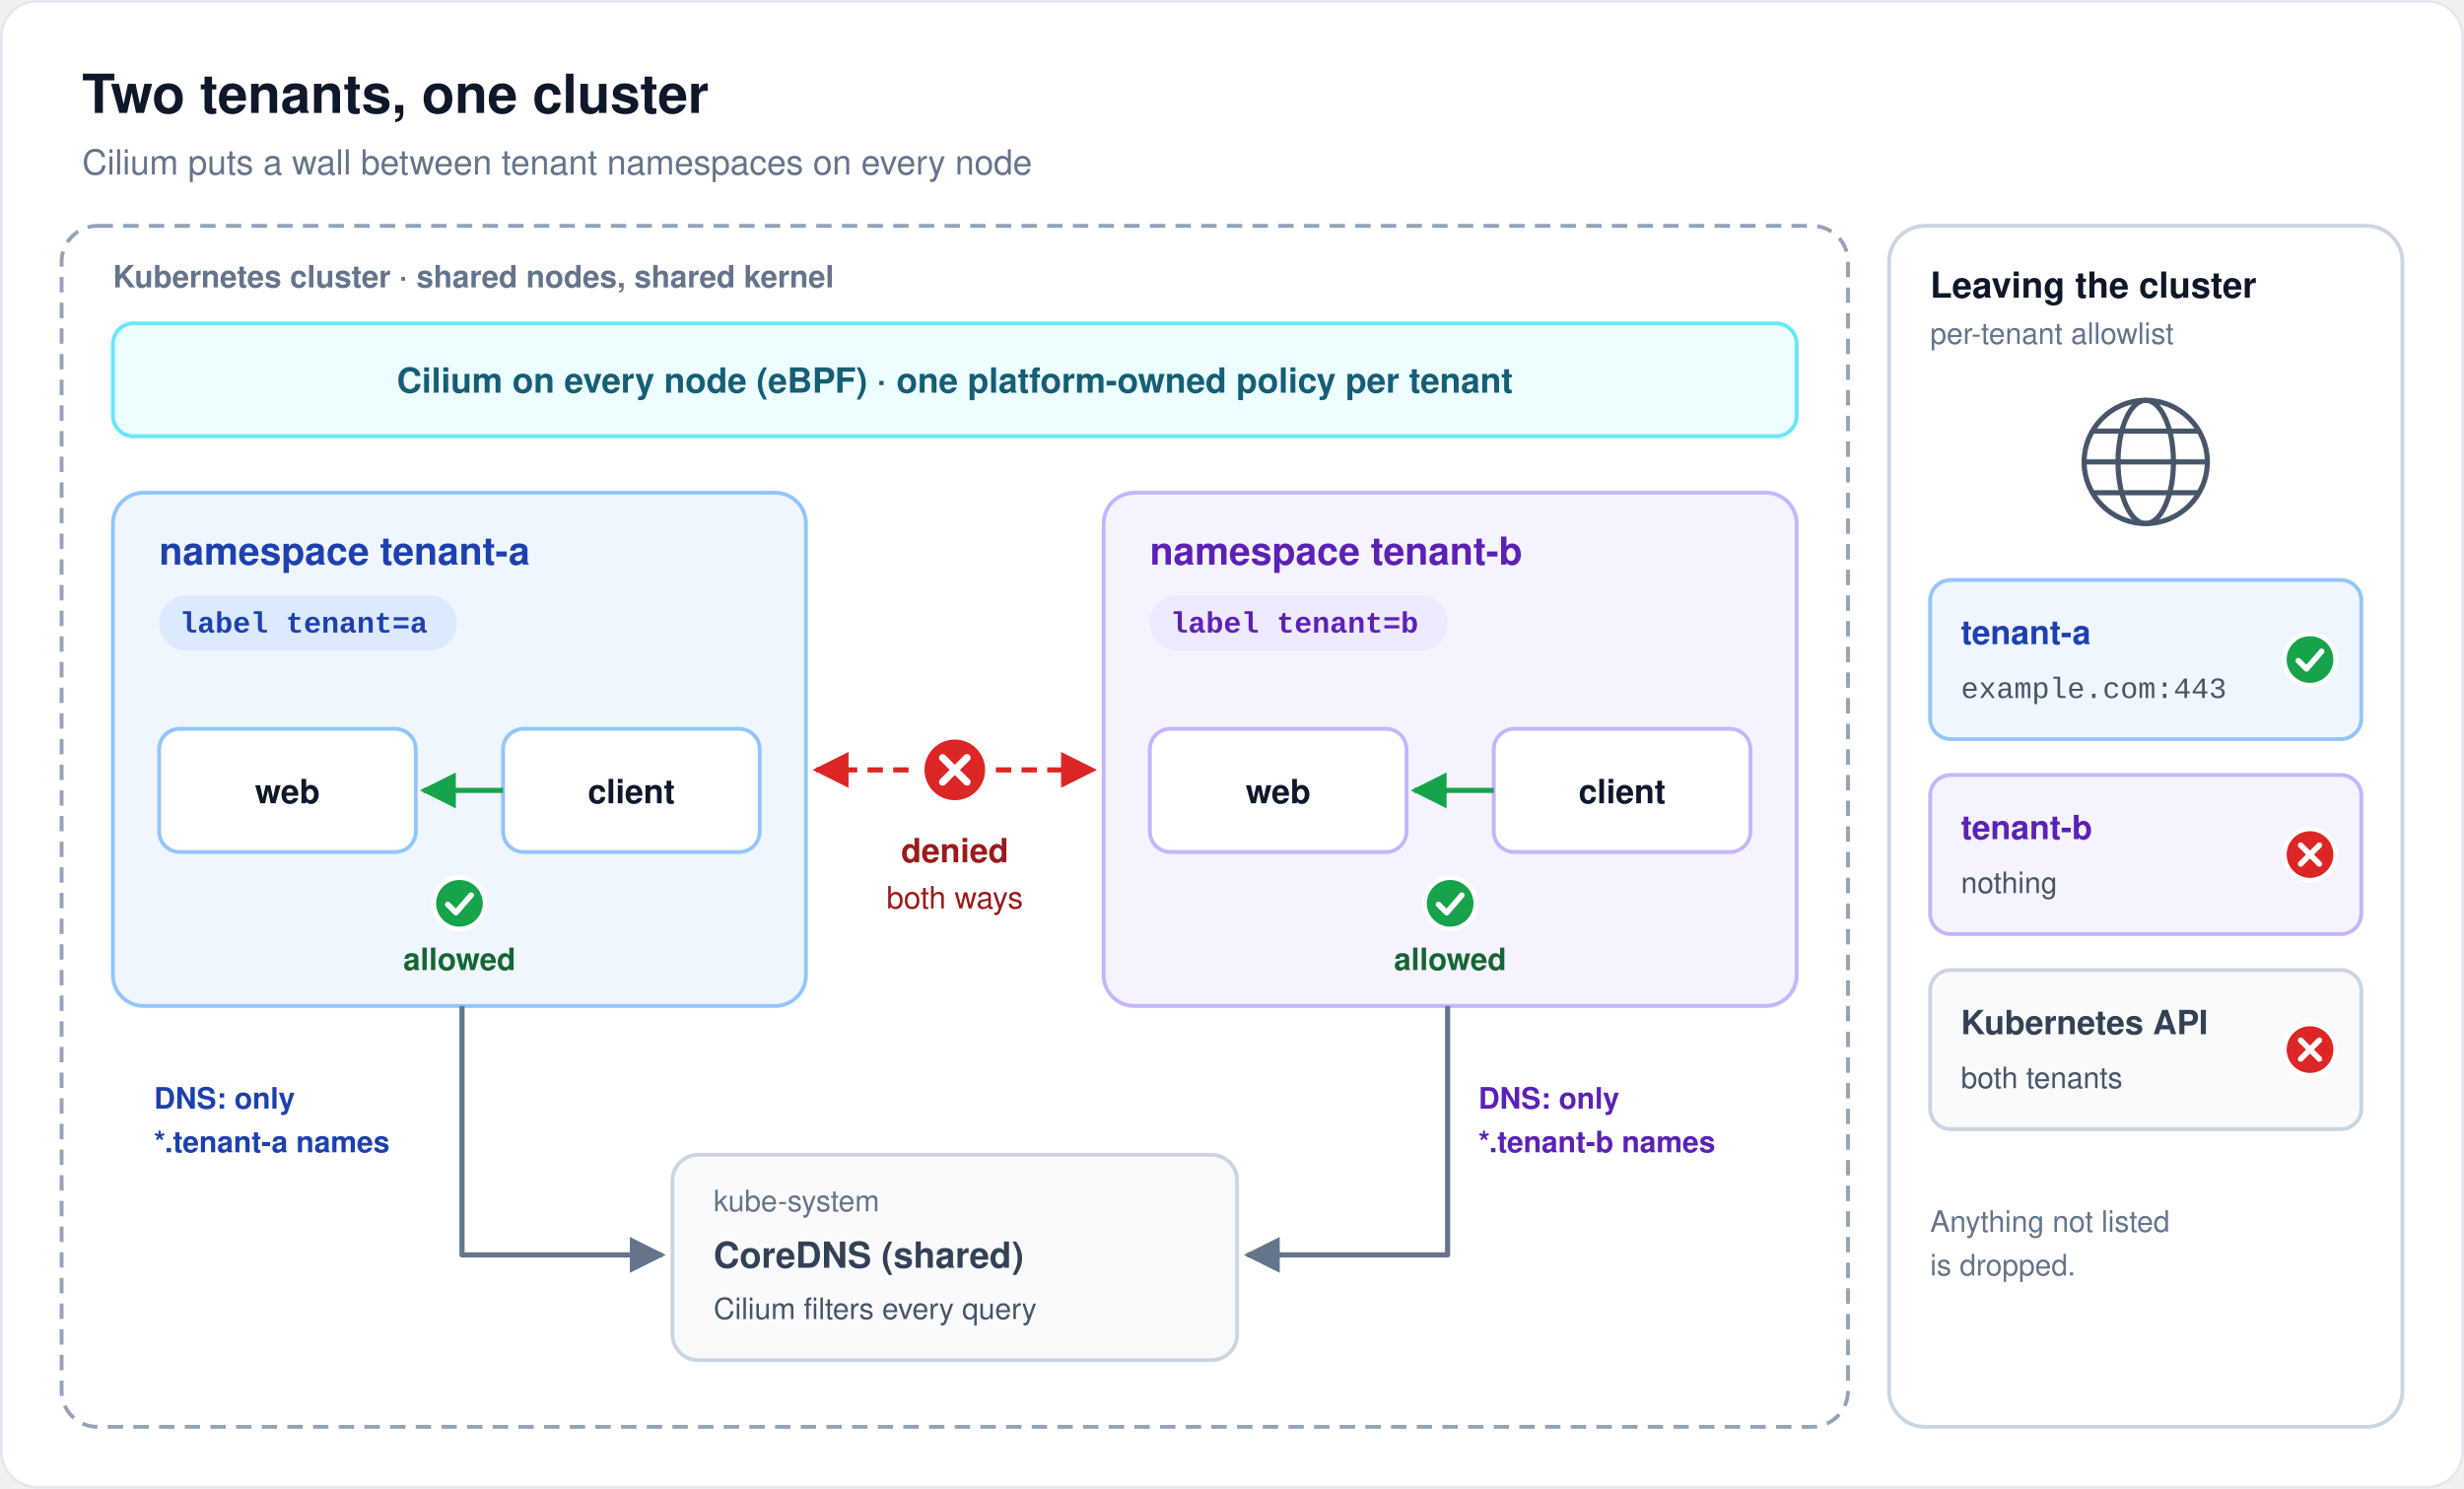
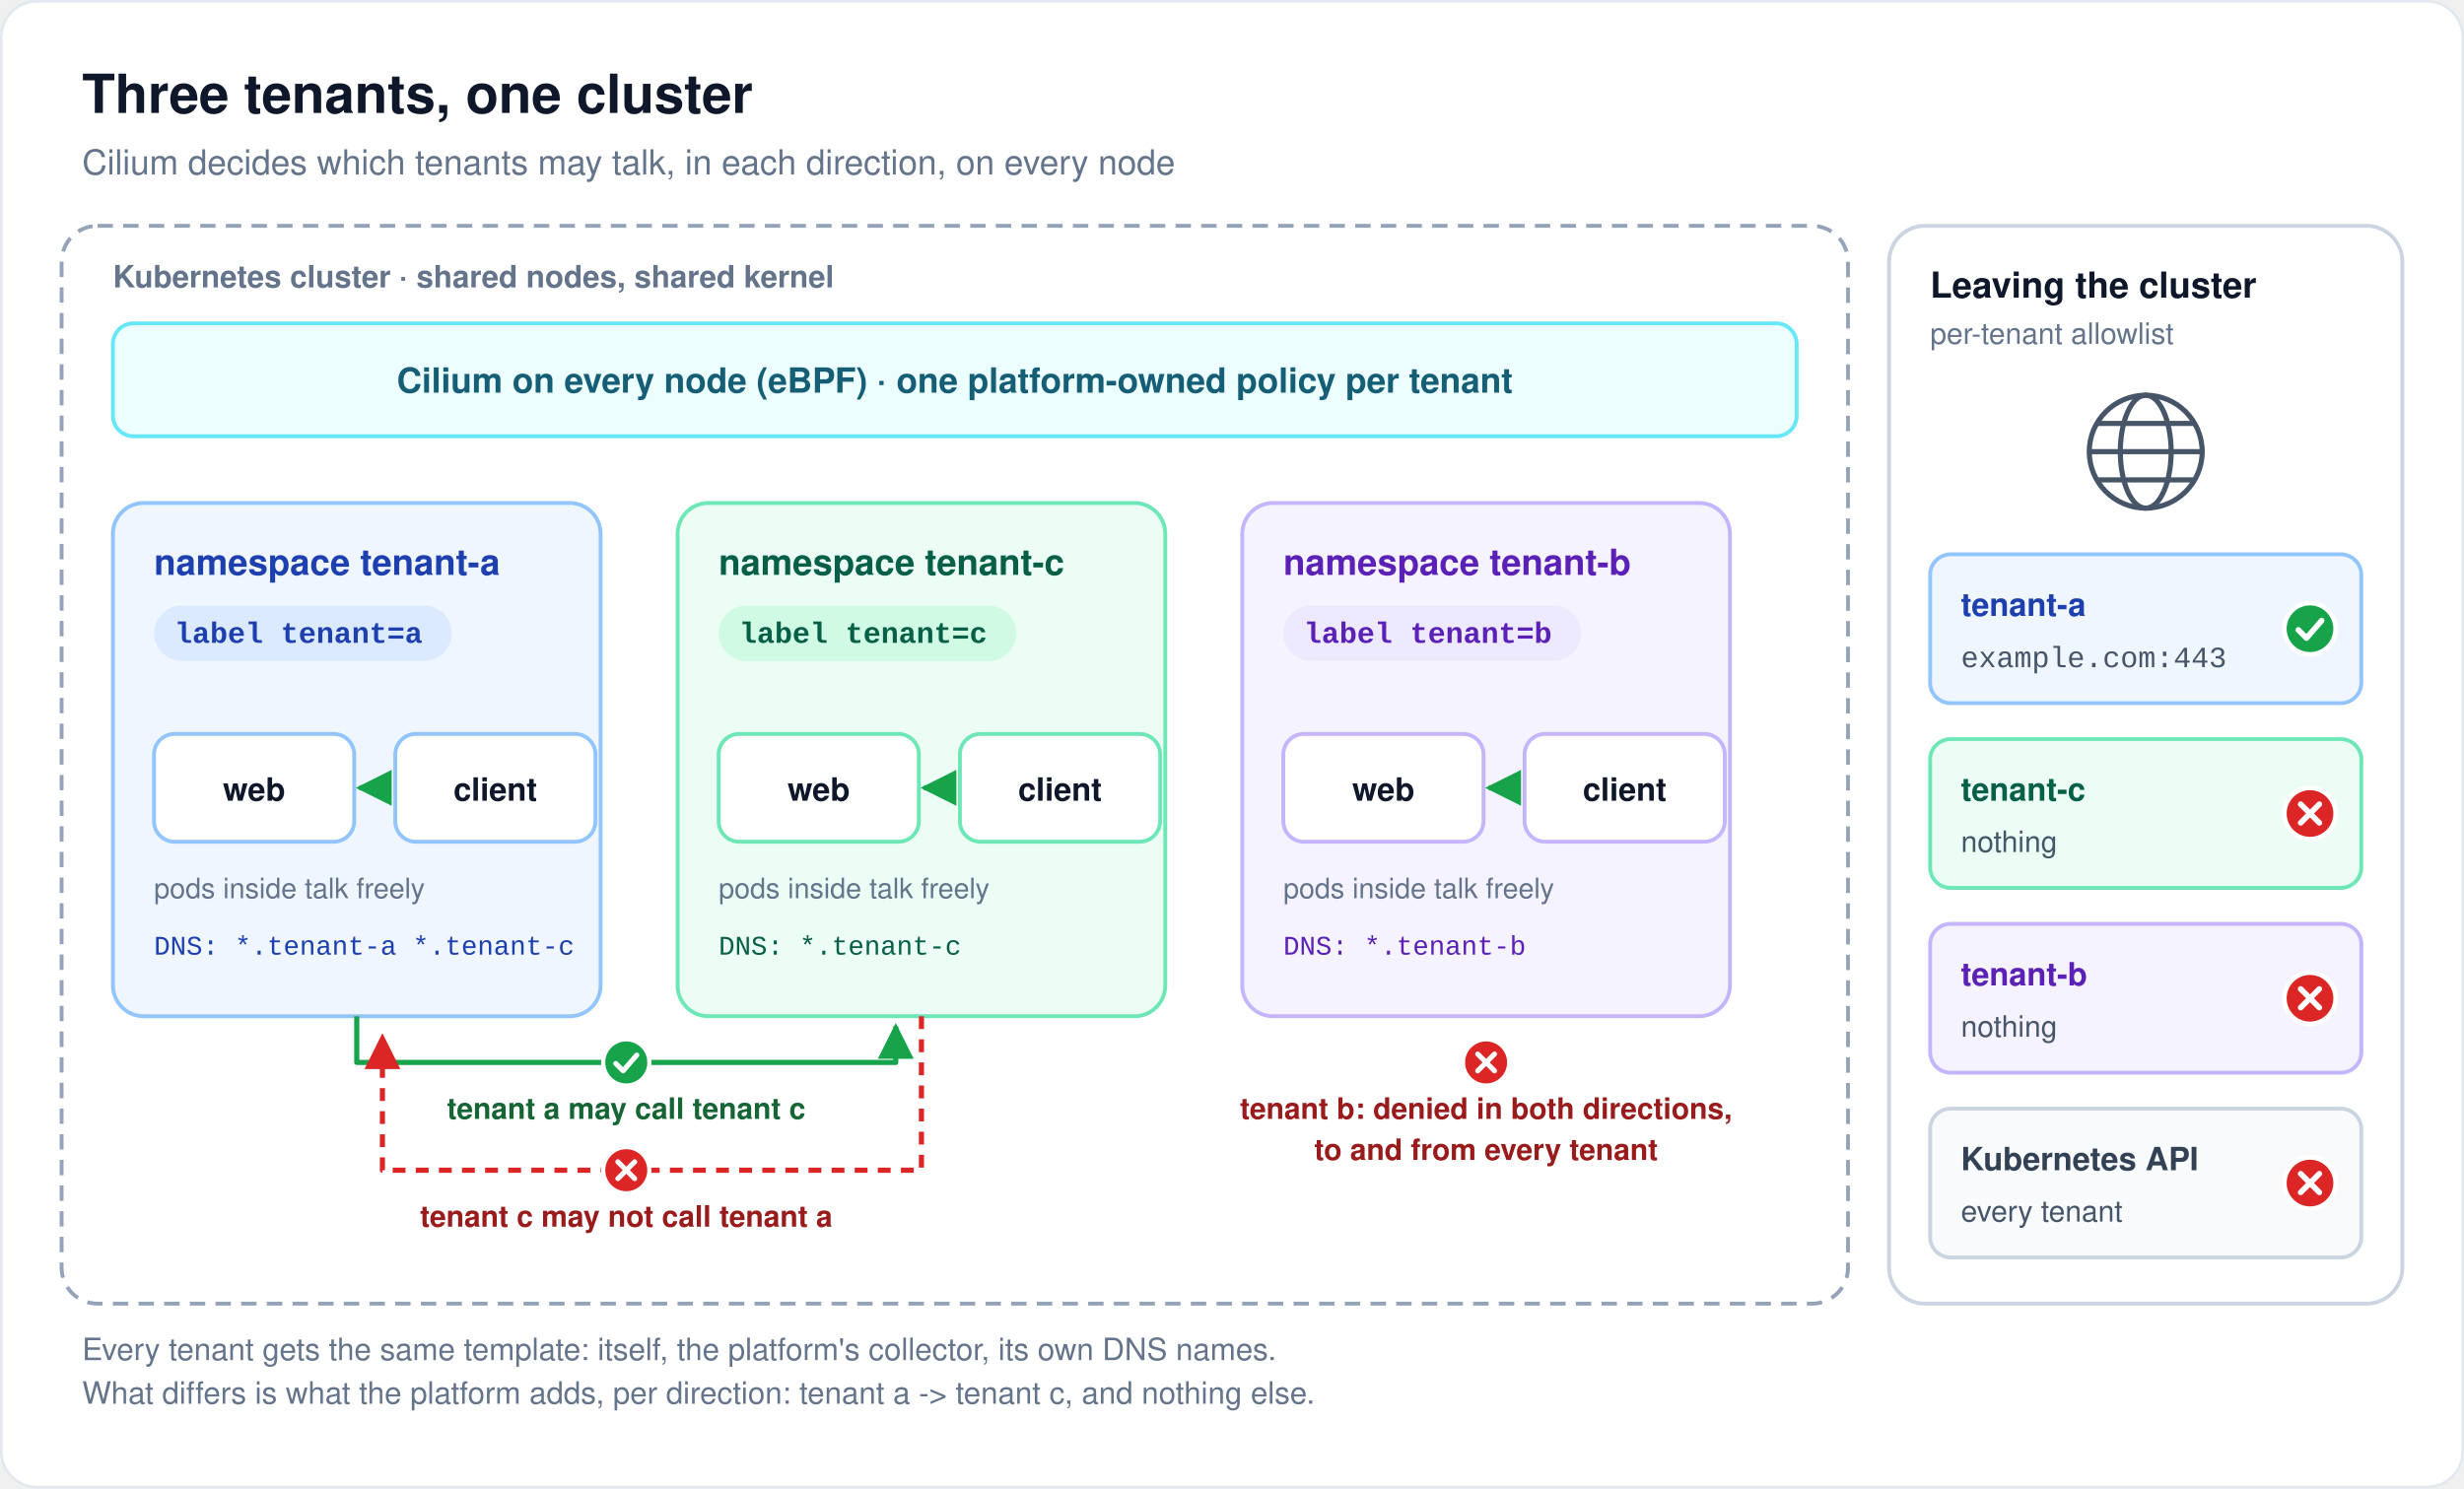
<svg xmlns="http://www.w3.org/2000/svg" width="960" height="580" viewBox="0 0 960 580" role="img" aria-labelledby="t">
  <defs>
    <marker id="ah16A34A" viewBox="0 0 10 10" refX="9" refY="5" markerWidth="7" markerHeight="7" orient="auto-start-reverse">
      <path d="M0,0 L10,5 L0,10 z" fill="#16A34A" />
-     </marker>
-     <marker id="ah64748B" viewBox="0 0 10 10" refX="9" refY="5" markerWidth="7" markerHeight="7" orient="auto-start-reverse">
-       <path d="M0,0 L10,5 L0,10 z" fill="#64748B" />
    </marker>
    <marker id="ahDC2626" viewBox="0 0 10 10" refX="9" refY="5" markerWidth="7" markerHeight="7" orient="auto-start-reverse">
      <path d="M0,0 L10,5 L0,10 z" fill="#DC2626" />
    </marker>
  </defs>
  <rect x="0.5" y="0.5" width="959" height="579" rx="14" fill="#FFFFFF" stroke="#E2E8F0" />
-   <text x="32" y="44" font-family="'Segoe UI', 'Helvetica Neue', Helvetica, Arial, sans-serif" font-size="21" font-weight="700" fill="#0F172A">Two tenants, one cluster</text>
-   <text x="32" y="68" font-family="'Segoe UI', 'Helvetica Neue', Helvetica, Arial, sans-serif" font-size="13.5" fill="#64748B">Cilium puts a wall between tenant namespaces on every node</text>
-   <rect x="24" y="88" width="696" height="468" rx="14" fill="#FFFFFF" stroke="#94A3B8" stroke-width="1.5" stroke-dasharray="6 4" />
+   <text x="32" y="44" font-family="'Segoe UI', 'Helvetica Neue', Helvetica, Arial, sans-serif" font-size="21" font-weight="700" fill="#0F172A">Three tenants, one cluster</text>
+   <text x="32" y="68" font-family="'Segoe UI', 'Helvetica Neue', Helvetica, Arial, sans-serif" font-size="13.5" fill="#64748B">Cilium decides which tenants may talk, in each direction, on every node</text>
+   <rect x="24" y="88" width="696" height="420" rx="14" fill="#FFFFFF" stroke="#94A3B8" stroke-width="1.5" stroke-dasharray="6 4" />
  <text x="44" y="112" font-family="'Segoe UI', 'Helvetica Neue', Helvetica, Arial, sans-serif" font-size="12" font-weight="600" fill="#64748B" text-anchor="start">Kubernetes cluster  ·  shared nodes, shared kernel</text>
  <rect x="44" y="126" width="656" height="44" rx="8" fill="#ECFEFF" stroke="#67E8F9" stroke-width="1.5" />
  <text x="372" y="153" font-family="'Segoe UI', 'Helvetica Neue', Helvetica, Arial, sans-serif" font-size="13.5" font-weight="600" fill="#155E75" text-anchor="middle">Cilium on every node (eBPF)  ·  one platform-owned policy per tenant</text>
-   <rect x="44" y="192" width="270" height="200" rx="12" fill="#EFF6FF" stroke="#93C5FD" stroke-width="1.5" />
-   <text x="62" y="220" font-family="'Segoe UI', 'Helvetica Neue', Helvetica, Arial, sans-serif" font-size="15" font-weight="700" fill="#1E40AF" text-anchor="start">namespace tenant-a</text>
-   <rect x="62" y="232" width="116" height="21.5" rx="10.75" fill="#DBEAFE" />
-   <text x="70" y="246.5" font-family="Consolas, 'SFMono-Regular', 'Liberation Mono', Menlo, monospace" font-size="11.5" font-weight="600" fill="#1E40AF" text-anchor="start">label tenant=a</text>
-   <rect x="62" y="284" width="100" height="48" rx="8" fill="#FFFFFF" stroke="#93C5FD" stroke-width="1.5" />
-   <text x="112" y="313" font-family="'Segoe UI', 'Helvetica Neue', Helvetica, Arial, sans-serif" font-size="13" font-weight="600" fill="#0F172A" text-anchor="middle">web</text>
-   <rect x="196" y="284" width="100" height="48" rx="8" fill="#FFFFFF" stroke="#93C5FD" stroke-width="1.5" />
-   <text x="246" y="313" font-family="'Segoe UI', 'Helvetica Neue', Helvetica, Arial, sans-serif" font-size="13" font-weight="600" fill="#0F172A" text-anchor="middle">client</text>
-   <path d="M196,308 L165,308" fill="none" stroke="#16A34A" stroke-width="2" stroke-linejoin="round" marker-end="url(#ah16A34A)" />
-   <g transform="translate(179,352) scale(0.9090909)">
+   <rect x="44" y="196" width="190" height="200" rx="12" fill="#EFF6FF" stroke="#93C5FD" stroke-width="1.5" />
+   <text x="60" y="224" font-family="'Segoe UI', 'Helvetica Neue', Helvetica, Arial, sans-serif" font-size="14" font-weight="700" fill="#1E40AF" text-anchor="start">namespace tenant-a</text>
+   <rect x="60" y="236" width="116" height="21.5" rx="10.75" fill="#DBEAFE" />
+   <text x="68" y="250.5" font-family="Consolas, 'SFMono-Regular', 'Liberation Mono', Menlo, monospace" font-size="11.5" font-weight="600" fill="#1E40AF" text-anchor="start">label tenant=a</text>
+   <rect x="60" y="286" width="78" height="42" rx="8" fill="#FFFFFF" stroke="#93C5FD" stroke-width="1.5" />
+   <text x="99" y="312" font-family="'Segoe UI', 'Helvetica Neue', Helvetica, Arial, sans-serif" font-size="12.5" font-weight="600" fill="#0F172A" text-anchor="middle">web</text>
+   <rect x="154" y="286" width="78" height="42" rx="8" fill="#FFFFFF" stroke="#93C5FD" stroke-width="1.5" />
+   <text x="193" y="312" font-family="'Segoe UI', 'Helvetica Neue', Helvetica, Arial, sans-serif" font-size="12.5" font-weight="600" fill="#0F172A" text-anchor="middle">client</text>
+   <path d="M152,307 L140,307" fill="none" stroke="#16A34A" stroke-width="2" stroke-linejoin="round" marker-end="url(#ah16A34A)" />
+   <text x="60" y="350" font-family="'Segoe UI', 'Helvetica Neue', Helvetica, Arial, sans-serif" font-size="11" font-weight="400" fill="#64748B" text-anchor="start">pods inside talk freely</text>
+   <text x="60" y="372" font-family="Consolas, 'SFMono-Regular', 'Liberation Mono', Menlo, monospace" font-size="10.5" font-weight="400" fill="#1E40AF" text-anchor="start">DNS: *.tenant-a *.tenant-c</text>
+   <rect x="264" y="196" width="190" height="200" rx="12" fill="#ECFDF5" stroke="#6EE7B7" stroke-width="1.5" />
+   <text x="280" y="224" font-family="'Segoe UI', 'Helvetica Neue', Helvetica, Arial, sans-serif" font-size="14" font-weight="700" fill="#065F46" text-anchor="start">namespace tenant-c</text>
+   <rect x="280" y="236" width="116" height="21.5" rx="10.75" fill="#D1FAE5" />
+   <text x="288" y="250.5" font-family="Consolas, 'SFMono-Regular', 'Liberation Mono', Menlo, monospace" font-size="11.5" font-weight="600" fill="#065F46" text-anchor="start">label tenant=c</text>
+   <rect x="280" y="286" width="78" height="42" rx="8" fill="#FFFFFF" stroke="#6EE7B7" stroke-width="1.5" />
+   <text x="319" y="312" font-family="'Segoe UI', 'Helvetica Neue', Helvetica, Arial, sans-serif" font-size="12.5" font-weight="600" fill="#0F172A" text-anchor="middle">web</text>
+   <rect x="374" y="286" width="78" height="42" rx="8" fill="#FFFFFF" stroke="#6EE7B7" stroke-width="1.5" />
+   <text x="413" y="312" font-family="'Segoe UI', 'Helvetica Neue', Helvetica, Arial, sans-serif" font-size="12.5" font-weight="600" fill="#0F172A" text-anchor="middle">client</text>
+   <path d="M372,307 L360,307" fill="none" stroke="#16A34A" stroke-width="2" stroke-linejoin="round" marker-end="url(#ah16A34A)" />
+   <text x="280" y="350" font-family="'Segoe UI', 'Helvetica Neue', Helvetica, Arial, sans-serif" font-size="11" font-weight="400" fill="#64748B" text-anchor="start">pods inside talk freely</text>
+   <text x="280" y="372" font-family="Consolas, 'SFMono-Regular', 'Liberation Mono', Menlo, monospace" font-size="10.5" font-weight="400" fill="#065F46" text-anchor="start">DNS: *.tenant-c</text>
+   <rect x="484" y="196" width="190" height="200" rx="12" fill="#F5F3FF" stroke="#C4B5FD" stroke-width="1.5" />
+   <text x="500" y="224" font-family="'Segoe UI', 'Helvetica Neue', Helvetica, Arial, sans-serif" font-size="14" font-weight="700" fill="#5B21B6" text-anchor="start">namespace tenant-b</text>
+   <rect x="500" y="236" width="116" height="21.5" rx="10.75" fill="#EDE9FE" />
+   <text x="508" y="250.5" font-family="Consolas, 'SFMono-Regular', 'Liberation Mono', Menlo, monospace" font-size="11.5" font-weight="600" fill="#5B21B6" text-anchor="start">label tenant=b</text>
+   <rect x="500" y="286" width="78" height="42" rx="8" fill="#FFFFFF" stroke="#C4B5FD" stroke-width="1.5" />
+   <text x="539" y="312" font-family="'Segoe UI', 'Helvetica Neue', Helvetica, Arial, sans-serif" font-size="12.5" font-weight="600" fill="#0F172A" text-anchor="middle">web</text>
+   <rect x="594" y="286" width="78" height="42" rx="8" fill="#FFFFFF" stroke="#C4B5FD" stroke-width="1.5" />
+   <text x="633" y="312" font-family="'Segoe UI', 'Helvetica Neue', Helvetica, Arial, sans-serif" font-size="12.5" font-weight="600" fill="#0F172A" text-anchor="middle">client</text>
+   <path d="M592,307 L580,307" fill="none" stroke="#16A34A" stroke-width="2" stroke-linejoin="round" marker-end="url(#ah16A34A)" />
+   <text x="500" y="350" font-family="'Segoe UI', 'Helvetica Neue', Helvetica, Arial, sans-serif" font-size="11" font-weight="400" fill="#64748B" text-anchor="start">pods inside talk freely</text>
+   <text x="500" y="372" font-family="Consolas, 'SFMono-Regular', 'Liberation Mono', Menlo, monospace" font-size="10.5" font-weight="400" fill="#5B21B6" text-anchor="start">DNS: *.tenant-b</text>
+   <path d="M139,396 L139,414 L349,414 L349,400" fill="none" stroke="#16A34A" stroke-width="2" stroke-linejoin="round" marker-end="url(#ah16A34A)" />
+   <g transform="translate(244,414) scale(0.8181818)">
    <circle r="11" fill="#16A34A" stroke="#FFFFFF" stroke-width="2" />
    <path d="M-5,0.5 L-1.5,4 L5,-3.5" fill="none" stroke="#FFFFFF" stroke-width="2.4" stroke-linecap="round" stroke-linejoin="round" />
  </g>
-   <text x="179" y="378" font-family="'Segoe UI', 'Helvetica Neue', Helvetica, Arial, sans-serif" font-size="12" font-weight="600" fill="#166534" text-anchor="middle">allowed</text>
-   <rect x="430" y="192" width="270" height="200" rx="12" fill="#F5F3FF" stroke="#C4B5FD" stroke-width="1.5" />
-   <text x="448" y="220" font-family="'Segoe UI', 'Helvetica Neue', Helvetica, Arial, sans-serif" font-size="15" font-weight="700" fill="#5B21B6" text-anchor="start">namespace tenant-b</text>
-   <rect x="448" y="232" width="116" height="21.5" rx="10.75" fill="#EDE9FE" />
-   <text x="456" y="246.5" font-family="Consolas, 'SFMono-Regular', 'Liberation Mono', Menlo, monospace" font-size="11.5" font-weight="600" fill="#5B21B6" text-anchor="start">label tenant=b</text>
-   <rect x="448" y="284" width="100" height="48" rx="8" fill="#FFFFFF" stroke="#C4B5FD" stroke-width="1.5" />
-   <text x="498" y="313" font-family="'Segoe UI', 'Helvetica Neue', Helvetica, Arial, sans-serif" font-size="13" font-weight="600" fill="#0F172A" text-anchor="middle">web</text>
-   <rect x="582" y="284" width="100" height="48" rx="8" fill="#FFFFFF" stroke="#C4B5FD" stroke-width="1.5" />
-   <text x="632" y="313" font-family="'Segoe UI', 'Helvetica Neue', Helvetica, Arial, sans-serif" font-size="13" font-weight="600" fill="#0F172A" text-anchor="middle">client</text>
-   <path d="M582,308 L551,308" fill="none" stroke="#16A34A" stroke-width="2" stroke-linejoin="round" marker-end="url(#ah16A34A)" />
-   <g transform="translate(565,352) scale(0.9090909)">
+   <text x="244" y="436" font-family="'Segoe UI', 'Helvetica Neue', Helvetica, Arial, sans-serif" font-size="11.5" font-weight="600" fill="#166534" text-anchor="middle">tenant a may call tenant c</text>
+   <path d="M359,396 L359,456 L149,456 L149,404" fill="none" stroke="#DC2626" stroke-width="2" stroke-linejoin="round" stroke-dasharray="5 4" marker-end="url(#ahDC2626)" />
+   <g transform="translate(244,456) scale(0.8181818)">
+     <circle r="11" fill="#DC2626" stroke="#FFFFFF" stroke-width="2" />
+     <path d="M-4,-4 L4,4 M4,-4 L-4,4" fill="none" stroke="#FFFFFF" stroke-width="2.4" stroke-linecap="round" />
+   </g>
+   <text x="244" y="478" font-family="'Segoe UI', 'Helvetica Neue', Helvetica, Arial, sans-serif" font-size="11.5" font-weight="600" fill="#991B1B" text-anchor="middle">tenant c may not call tenant a</text>
+   <g transform="translate(579,414) scale(0.8181818)">
+     <circle r="11" fill="#DC2626" stroke="#FFFFFF" stroke-width="2" />
+     <path d="M-4,-4 L4,4 M4,-4 L-4,4" fill="none" stroke="#FFFFFF" stroke-width="2.4" stroke-linecap="round" />
+   </g>
+   <text x="579" y="436" font-family="'Segoe UI', 'Helvetica Neue', Helvetica, Arial, sans-serif" font-size="11.5" font-weight="600" fill="#991B1B" text-anchor="middle">tenant b: denied in both directions,</text>
+   <text x="579" y="452" font-family="'Segoe UI', 'Helvetica Neue', Helvetica, Arial, sans-serif" font-size="11.5" font-weight="600" fill="#991B1B" text-anchor="middle">to and from every tenant</text>
+   <rect x="736" y="88" width="200" height="420" rx="14" fill="#FFFFFF" stroke="#CBD5E1" stroke-width="1.5" />
+   <text x="752" y="116" font-family="'Segoe UI', 'Helvetica Neue', Helvetica, Arial, sans-serif" font-size="14" font-weight="700" fill="#0F172A" text-anchor="start">Leaving the cluster</text>
+   <text x="752" y="134" font-family="'Segoe UI', 'Helvetica Neue', Helvetica, Arial, sans-serif" font-size="11.5" font-weight="400" fill="#64748B" text-anchor="start">per-tenant allowlist</text>
+   <g fill="none" stroke="#475569" stroke-width="2">
+     <circle cx="836" cy="176" r="22" />
+     <ellipse cx="836" cy="176" rx="9.9" ry="22" />
+     <path d="M814,176 L858,176 M816.86,165.0 L855.14,165.0 M816.86,187.0 L855.14,187.0" />
+   </g>
+   <rect x="752" y="216" width="168" height="58" rx="8" fill="#EFF6FF" stroke="#93C5FD" stroke-width="1.5" />
+   <text x="764" y="240" font-family="'Segoe UI', 'Helvetica Neue', Helvetica, Arial, sans-serif" font-size="12.5" font-weight="700" fill="#1E40AF" text-anchor="start">tenant-a</text>
+   <text x="764" y="260" font-family="Consolas, 'SFMono-Regular', 'Liberation Mono', Menlo, monospace" font-size="11.5" font-weight="400" fill="#475569" text-anchor="start">example.com:443</text>
+   <g transform="translate(900,245) scale(0.9090909)">
    <circle r="11" fill="#16A34A" stroke="#FFFFFF" stroke-width="2" />
    <path d="M-5,0.5 L-1.5,4 L5,-3.5" fill="none" stroke="#FFFFFF" stroke-width="2.4" stroke-linecap="round" stroke-linejoin="round" />
  </g>
-   <text x="565" y="378" font-family="'Segoe UI', 'Helvetica Neue', Helvetica, Arial, sans-serif" font-size="12" font-weight="600" fill="#166534" text-anchor="middle">allowed</text>
-   <path d="M318,300 L426,300" fill="none" stroke="#DC2626" stroke-width="2" stroke-linejoin="round" stroke-dasharray="6 4" marker-end="url(#ahDC2626)" marker-start="url(#ahDC2626)" />
-   <g transform="translate(372,300) scale(1.181818)">
+   <rect x="752" y="288" width="168" height="58" rx="8" fill="#ECFDF5" stroke="#6EE7B7" stroke-width="1.5" />
+   <text x="764" y="312" font-family="'Segoe UI', 'Helvetica Neue', Helvetica, Arial, sans-serif" font-size="12.5" font-weight="700" fill="#065F46" text-anchor="start">tenant-c</text>
+   <text x="764" y="332" font-family="'Segoe UI', 'Helvetica Neue', Helvetica, Arial, sans-serif" font-size="11.5" font-weight="400" fill="#475569" text-anchor="start">nothing</text>
+   <g transform="translate(900,317) scale(0.9090909)">
    <circle r="11" fill="#DC2626" stroke="#FFFFFF" stroke-width="2" />
    <path d="M-4,-4 L4,4 M4,-4 L-4,4" fill="none" stroke="#FFFFFF" stroke-width="2.4" stroke-linecap="round" />
  </g>
-   <text x="372" y="336" font-family="'Segoe UI', 'Helvetica Neue', Helvetica, Arial, sans-serif" font-size="13" font-weight="700" fill="#991B1B" text-anchor="middle">denied</text>
-   <text x="372" y="354" font-family="'Segoe UI', 'Helvetica Neue', Helvetica, Arial, sans-serif" font-size="12" font-weight="400" fill="#991B1B" text-anchor="middle">both ways</text>
-   <rect x="262" y="450" width="220" height="80" rx="10" fill="#F8FAFC" stroke="#CBD5E1" stroke-width="1.5" />
-   <text x="278" y="472" font-family="'Segoe UI', 'Helvetica Neue', Helvetica, Arial, sans-serif" font-size="11.5" font-weight="400" fill="#64748B" text-anchor="start">kube-system</text>
-   <text x="278" y="494" font-family="'Segoe UI', 'Helvetica Neue', Helvetica, Arial, sans-serif" font-size="14" font-weight="700" fill="#334155" text-anchor="start">CoreDNS (shared)</text>
-   <text x="278" y="514" font-family="'Segoe UI', 'Helvetica Neue', Helvetica, Arial, sans-serif" font-size="11.5" font-weight="400" fill="#475569" text-anchor="start">Cilium filters every query</text>
-   <path d="M180,392 L180,489 L258,489" fill="none" stroke="#64748B" stroke-width="2" stroke-linejoin="round" marker-end="url(#ah64748B)" />
-   <path d="M564,392 L564,489 L486,489" fill="none" stroke="#64748B" stroke-width="2" stroke-linejoin="round" marker-end="url(#ah64748B)" />
-   <text x="60" y="432" font-family="'Segoe UI', 'Helvetica Neue', Helvetica, Arial, sans-serif" font-size="11.5" font-weight="600" fill="#1E40AF" text-anchor="start">DNS: only</text>
-   <text x="60" y="449" font-family="'Segoe UI', 'Helvetica Neue', Helvetica, Arial, sans-serif" font-size="11.5" font-weight="600" fill="#1E40AF" text-anchor="start">*.tenant-a names</text>
-   <text x="576" y="432" font-family="'Segoe UI', 'Helvetica Neue', Helvetica, Arial, sans-serif" font-size="11.5" font-weight="600" fill="#5B21B6" text-anchor="start">DNS: only</text>
-   <text x="576" y="449" font-family="'Segoe UI', 'Helvetica Neue', Helvetica, Arial, sans-serif" font-size="11.5" font-weight="600" fill="#5B21B6" text-anchor="start">*.tenant-b names</text>
-   <rect x="736" y="88" width="200" height="468" rx="14" fill="#FFFFFF" stroke="#CBD5E1" stroke-width="1.5" />
-   <text x="752" y="116" font-family="'Segoe UI', 'Helvetica Neue', Helvetica, Arial, sans-serif" font-size="14" font-weight="700" fill="#0F172A" text-anchor="start">Leaving the cluster</text>
-   <text x="752" y="134" font-family="'Segoe UI', 'Helvetica Neue', Helvetica, Arial, sans-serif" font-size="11.5" font-weight="400" fill="#64748B" text-anchor="start">per-tenant allowlist</text>
-   <g fill="none" stroke="#475569" stroke-width="2">
-     <circle cx="836" cy="180" r="24" />
-     <ellipse cx="836" cy="180" rx="10.8" ry="24" />
-     <path d="M812,180 L860,180 M815.12,168.0 L856.88,168.0 M815.12,192.0 L856.88,192.0" />
-   </g>
-   <rect x="752" y="226" width="168" height="62" rx="8" fill="#EFF6FF" stroke="#93C5FD" stroke-width="1.5" />
-   <text x="764" y="251" font-family="'Segoe UI', 'Helvetica Neue', Helvetica, Arial, sans-serif" font-size="13" font-weight="700" fill="#1E40AF" text-anchor="start">tenant-a</text>
-   <text x="764" y="272" font-family="Consolas, 'SFMono-Regular', 'Liberation Mono', Menlo, monospace" font-size="11.5" font-weight="400" fill="#475569" text-anchor="start">example.com:443</text>
-   <g transform="translate(900,257) scale(0.9090909)">
-     <circle r="11" fill="#16A34A" stroke="#FFFFFF" stroke-width="2" />
-     <path d="M-5,0.5 L-1.5,4 L5,-3.5" fill="none" stroke="#FFFFFF" stroke-width="2.4" stroke-linecap="round" stroke-linejoin="round" />
-   </g>
-   <rect x="752" y="302" width="168" height="62" rx="8" fill="#F5F3FF" stroke="#C4B5FD" stroke-width="1.5" />
-   <text x="764" y="327" font-family="'Segoe UI', 'Helvetica Neue', Helvetica, Arial, sans-serif" font-size="13" font-weight="700" fill="#5B21B6" text-anchor="start">tenant-b</text>
-   <text x="764" y="348" font-family="'Segoe UI', 'Helvetica Neue', Helvetica, Arial, sans-serif" font-size="11.5" font-weight="400" fill="#475569" text-anchor="start">nothing</text>
-   <g transform="translate(900,333) scale(0.9090909)">
+   <rect x="752" y="360" width="168" height="58" rx="8" fill="#F5F3FF" stroke="#C4B5FD" stroke-width="1.5" />
+   <text x="764" y="384" font-family="'Segoe UI', 'Helvetica Neue', Helvetica, Arial, sans-serif" font-size="12.5" font-weight="700" fill="#5B21B6" text-anchor="start">tenant-b</text>
+   <text x="764" y="404" font-family="'Segoe UI', 'Helvetica Neue', Helvetica, Arial, sans-serif" font-size="11.5" font-weight="400" fill="#475569" text-anchor="start">nothing</text>
+   <g transform="translate(900,389) scale(0.9090909)">
    <circle r="11" fill="#DC2626" stroke="#FFFFFF" stroke-width="2" />
    <path d="M-4,-4 L4,4 M4,-4 L-4,4" fill="none" stroke="#FFFFFF" stroke-width="2.4" stroke-linecap="round" />
  </g>
-   <rect x="752" y="378" width="168" height="62" rx="8" fill="#F8FAFC" stroke="#CBD5E1" stroke-width="1.5" />
-   <text x="764" y="403" font-family="'Segoe UI', 'Helvetica Neue', Helvetica, Arial, sans-serif" font-size="13" font-weight="700" fill="#334155" text-anchor="start">Kubernetes API</text>
-   <text x="764" y="424" font-family="'Segoe UI', 'Helvetica Neue', Helvetica, Arial, sans-serif" font-size="11.5" font-weight="400" fill="#475569" text-anchor="start">both tenants</text>
-   <g transform="translate(900,409) scale(0.9090909)">
+   <rect x="752" y="432" width="168" height="58" rx="8" fill="#F8FAFC" stroke="#CBD5E1" stroke-width="1.5" />
+   <text x="764" y="456" font-family="'Segoe UI', 'Helvetica Neue', Helvetica, Arial, sans-serif" font-size="12.5" font-weight="700" fill="#334155" text-anchor="start">Kubernetes API</text>
+   <text x="764" y="476" font-family="'Segoe UI', 'Helvetica Neue', Helvetica, Arial, sans-serif" font-size="11.5" font-weight="400" fill="#475569" text-anchor="start">every tenant</text>
+   <g transform="translate(900,461) scale(0.9090909)">
    <circle r="11" fill="#DC2626" stroke="#FFFFFF" stroke-width="2" />
    <path d="M-4,-4 L4,4 M4,-4 L-4,4" fill="none" stroke="#FFFFFF" stroke-width="2.4" stroke-linecap="round" />
  </g>
-   <text x="752" y="480" font-family="'Segoe UI', 'Helvetica Neue', Helvetica, Arial, sans-serif" font-size="11.5" font-weight="400" fill="#64748B" text-anchor="start">Anything not listed</text>
-   <text x="752" y="497" font-family="'Segoe UI', 'Helvetica Neue', Helvetica, Arial, sans-serif" font-size="11.5" font-weight="400" fill="#64748B" text-anchor="start">is dropped.</text>
+   <text x="32" y="530" font-family="'Segoe UI', 'Helvetica Neue', Helvetica, Arial, sans-serif" font-size="12" font-weight="400" fill="#64748B" text-anchor="start">Every tenant gets the same template: itself, the platform's collector, its own DNS names.</text>
+   <text x="32" y="547" font-family="'Segoe UI', 'Helvetica Neue', Helvetica, Arial, sans-serif" font-size="12" font-weight="400" fill="#64748B" text-anchor="start">What differs is what the platform adds, per direction: tenant a -&gt; tenant c, and nothing else.</text>
</svg>
